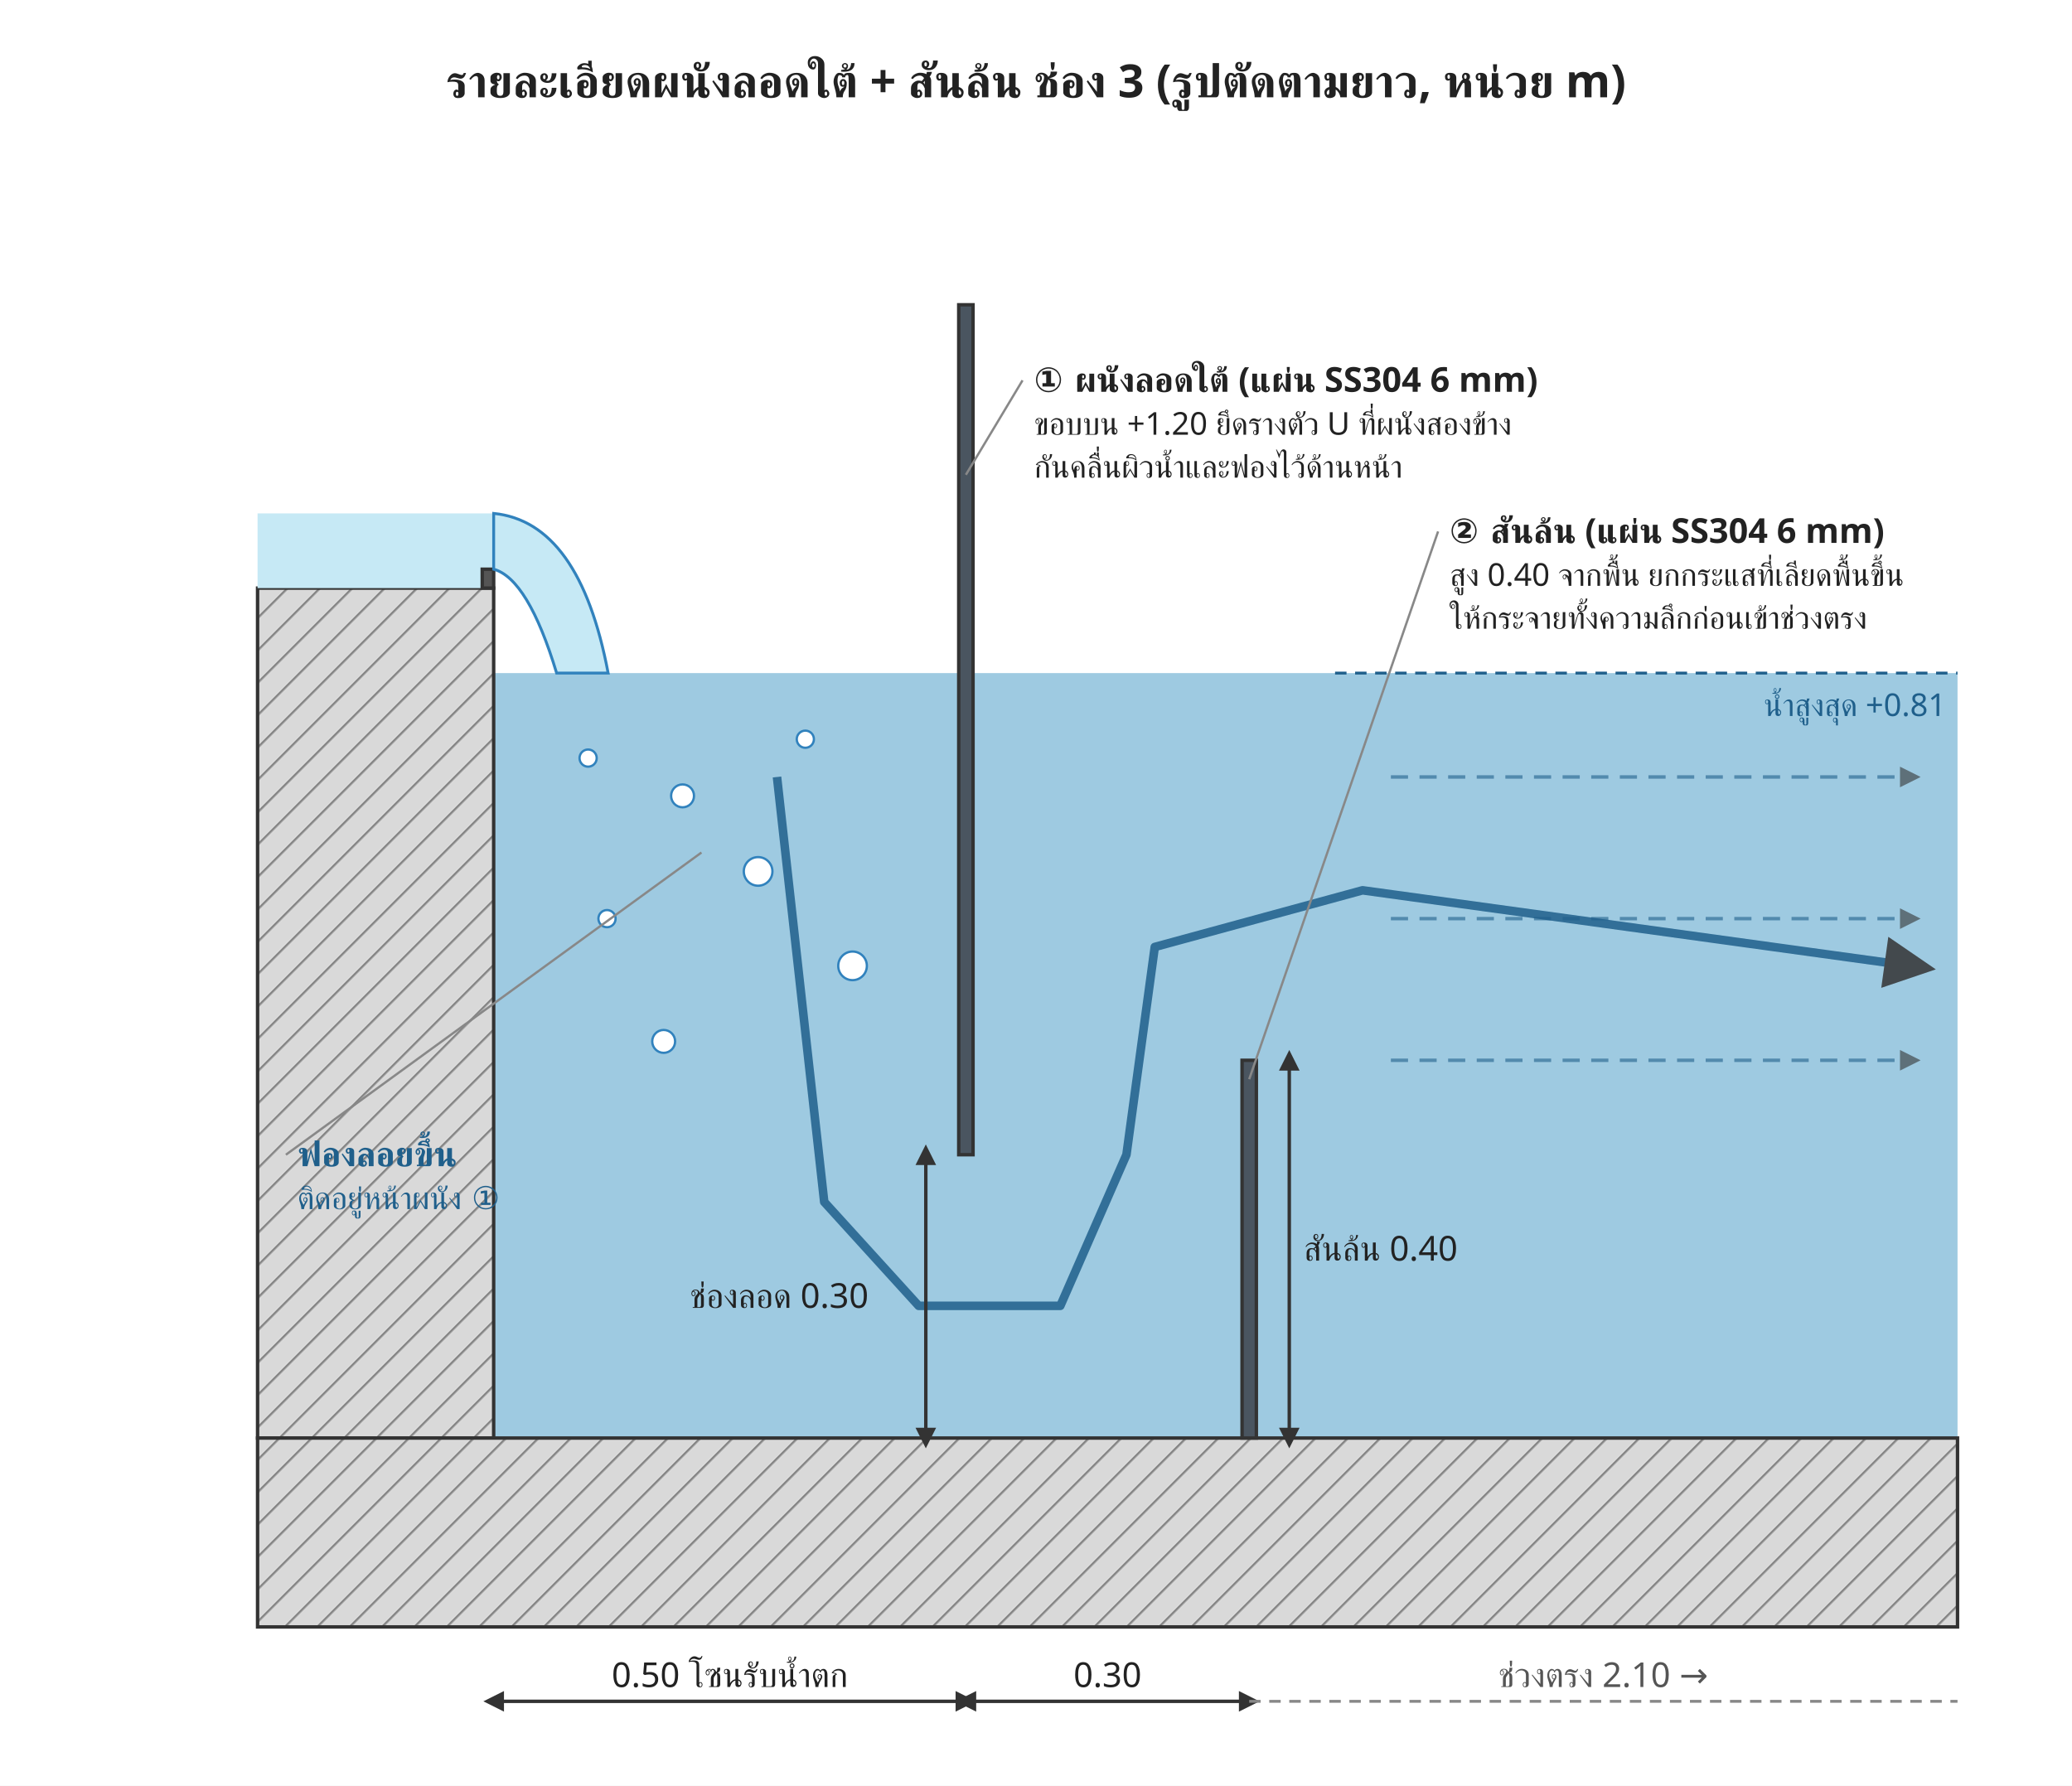
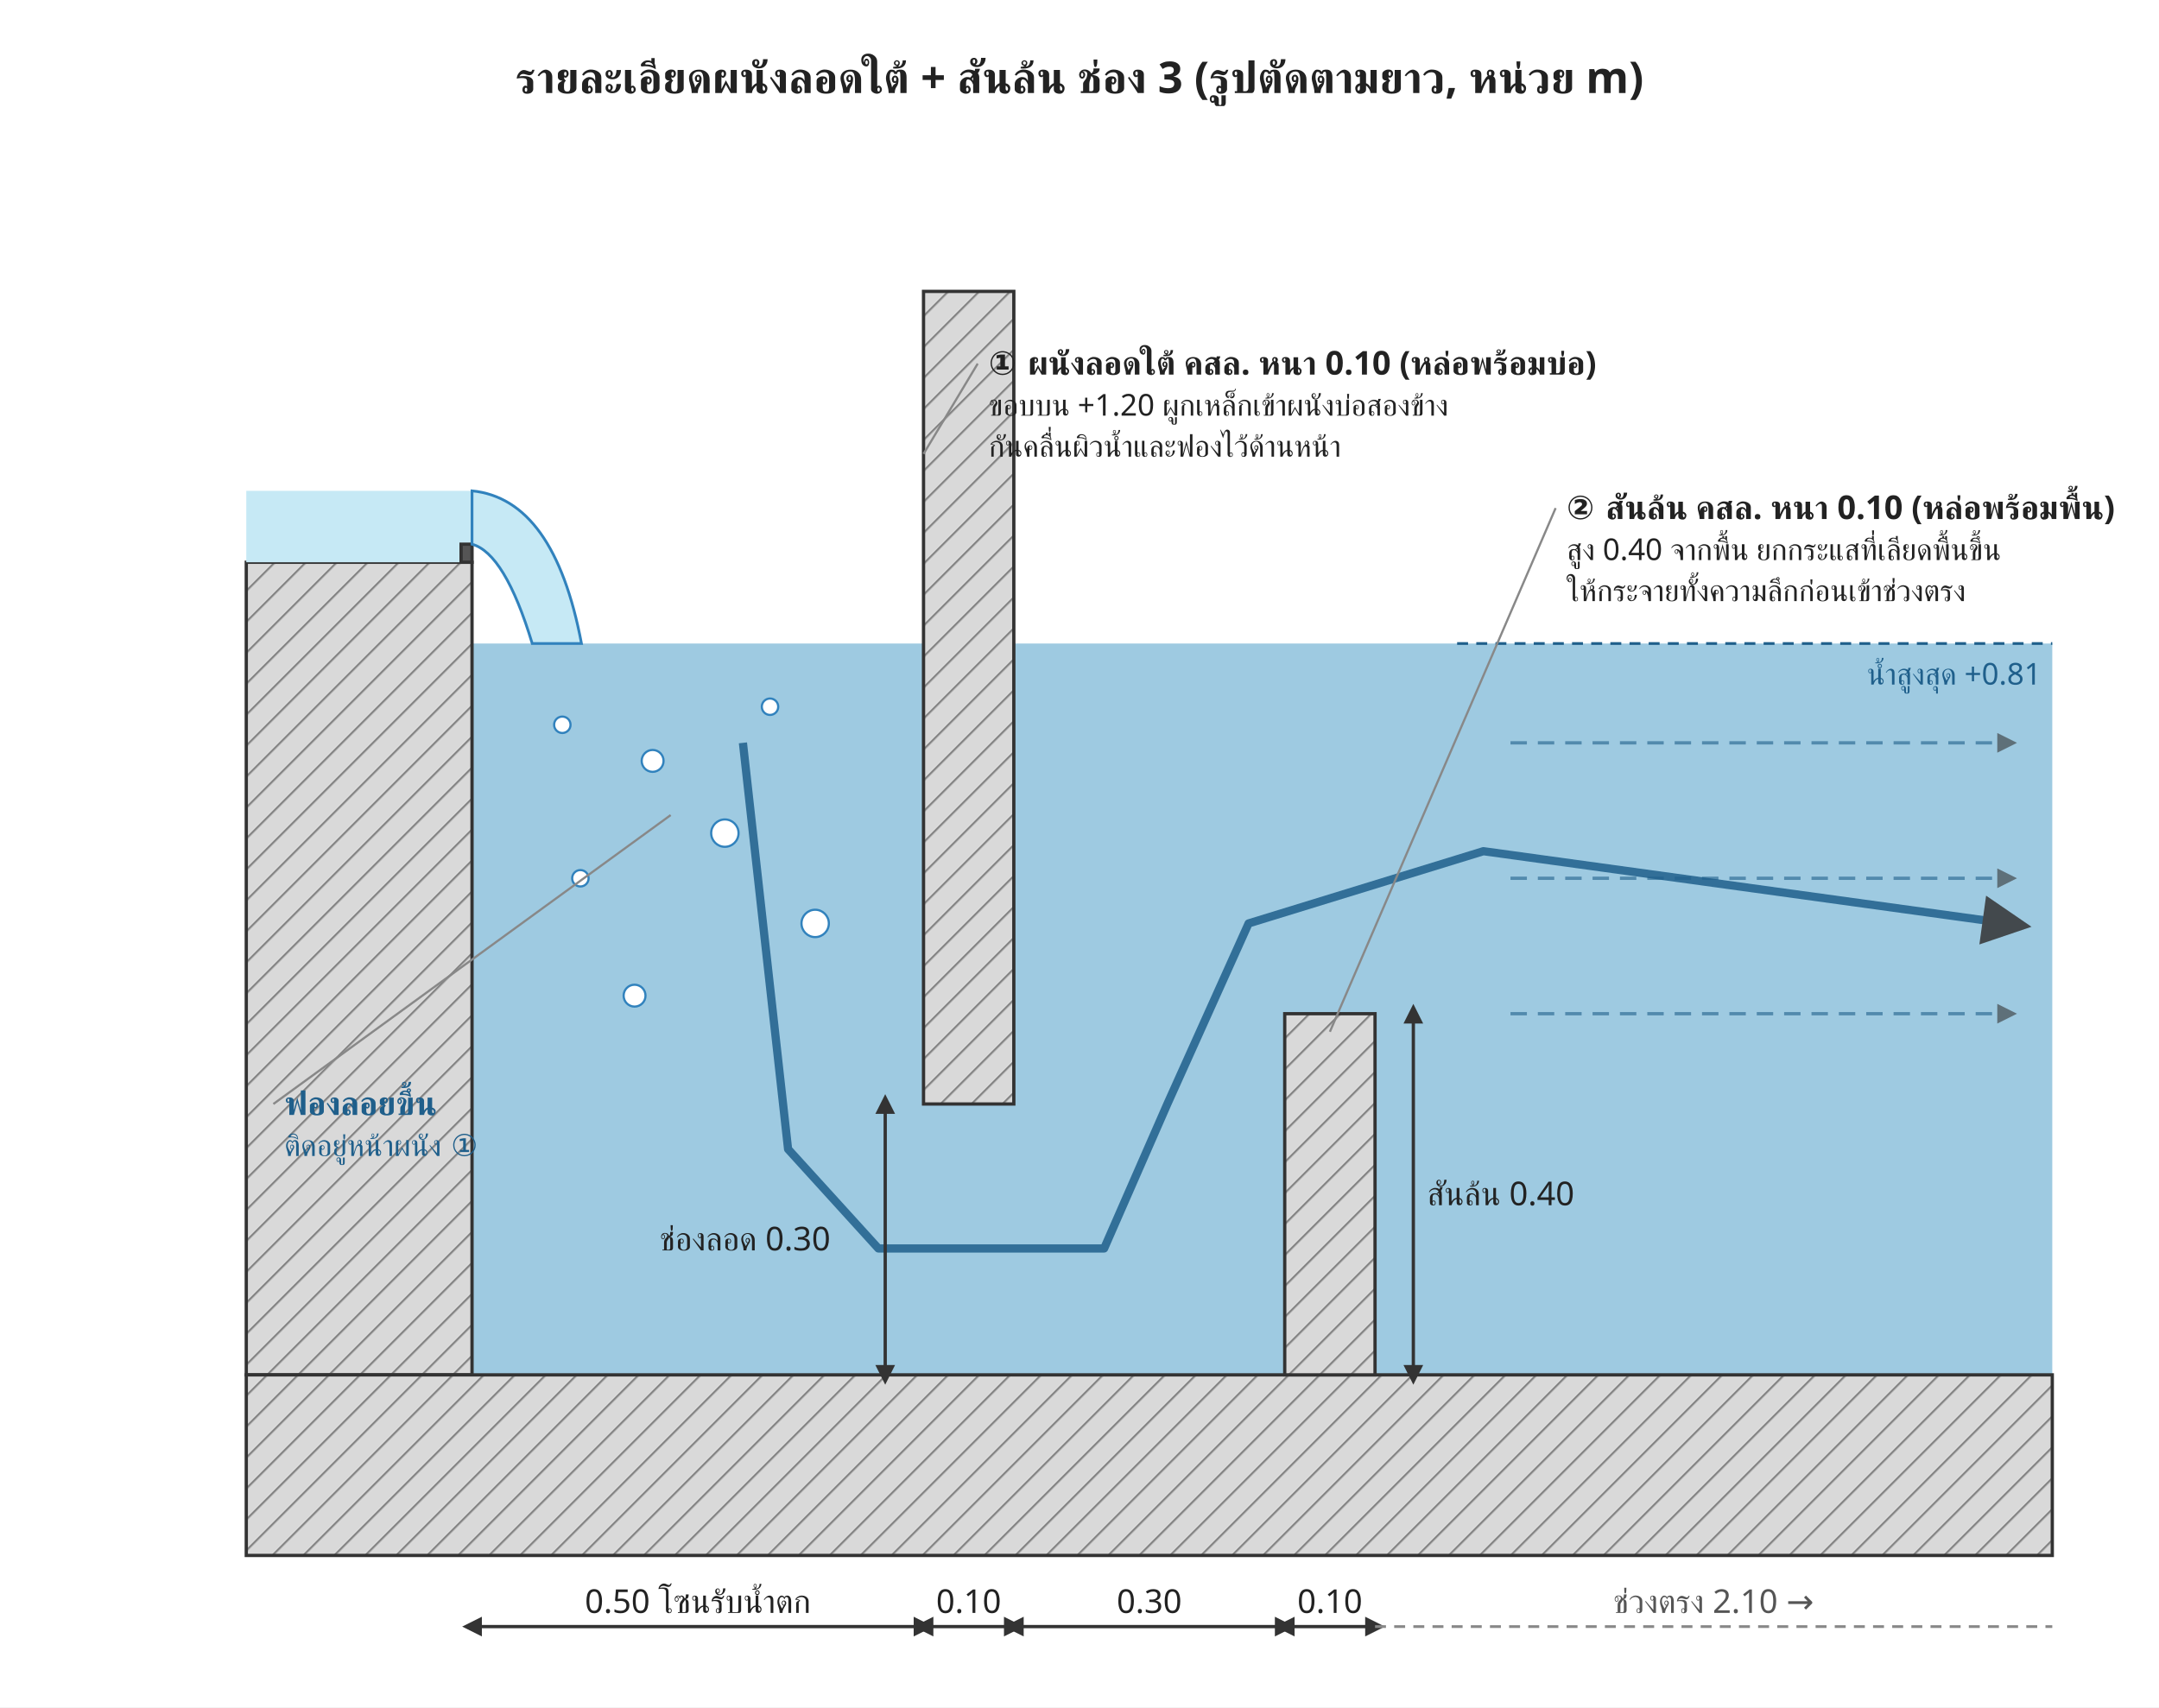
- <svg xmlns="http://www.w3.org/2000/svg" viewBox="0 0 724 624" width="724" height="624" font-family="Sarabun, Tahoma, sans-serif">
+ <svg xmlns="http://www.w3.org/2000/svg" viewBox="0 0 789 624" width="789" height="624" font-family="Sarabun, Tahoma, sans-serif">
  <defs>
    <pattern id="rc" width="8" height="8" patternUnits="userSpaceOnUse" patternTransform="rotate(45)">
      <rect width="8" height="8" fill="#d9d9d9" />
      <line x1="0" y1="0" x2="0" y2="8" stroke="#888" stroke-width="1.5" />
    </pattern>
    <marker id="a" viewBox="0 0 10 10" refX="5" refY="5" markerWidth="6" markerHeight="6" orient="auto-start-reverse">
      <path d="M0,0 L10,5 L0,10 z" fill="#333" />
    </marker>
  </defs>
-   <rect width="724" height="624" fill="white" />
-   <text x="362.0" y="34.0" font-size="16" text-anchor="middle" fill="#222" font-weight="bold">รายละเอียดผนังลอดใต้ + สันล้น ช่อง 3 (รูปตัดตามยาว, หน่วย m)</text>
-   <rect x="172.5" y="235.2" width="511.5" height="267.3" fill="#9ecae1" stroke="none" stroke-width="1.2" />
+   <rect width="789" height="624" fill="white" />
+   <text x="394.5" y="34.0" font-size="16" text-anchor="middle" fill="#222" font-weight="bold">รายละเอียดผนังลอดใต้ + สันล้น ช่อง 3 (รูปตัดตามยาว, หน่วย m)</text>
+   <rect x="172.5" y="235.2" width="577.5" height="267.3" fill="#9ecae1" stroke="none" stroke-width="1.2" />
  <rect x="90.0" y="205.5" width="82.5" height="297.0" fill="url(#rc)" stroke="#333" stroke-width="1.2" />
  <rect x="90.0" y="179.4" width="82.5" height="26.1" fill="#c6e9f5" stroke="none" stroke-width="1.2" />
  <rect x="168.5" y="198.9" width="4.0" height="6.6" fill="#555" stroke="#333" stroke-width="1.2" />
  <path d="M172.5,179.4 Q202.5,182.4 212.5,235.2 L194.5,235.2 Q184.5,202.2 172.5,198.9 z" fill="#c6e9f5" stroke="#3182bd" />
-   <rect x="90.0" y="502.5" width="594.0" height="66.0" fill="url(#rc)" stroke="#333" stroke-width="1.2" />
-   <rect x="335.0" y="106.5" width="5.0" height="297.0" fill="#4a5560" stroke="#333" stroke-width="1.2" />
-   <rect x="434.0" y="370.5" width="5.0" height="132.0" fill="#4a5560" stroke="#333" stroke-width="1.2" />
+   <rect x="90.0" y="502.5" width="660.0" height="66.0" fill="url(#rc)" stroke="#333" stroke-width="1.2" />
+   <rect x="337.5" y="106.5" width="33.0" height="297.0" fill="url(#rc)" stroke="#333" stroke-width="1.2" />
+   <rect x="469.5" y="370.5" width="33.0" height="132.0" fill="url(#rc)" stroke="#333" stroke-width="1.2" />
  <circle cx="212.1" cy="321.0" r="3" fill="white" stroke="#3182bd" stroke-width="0.8" />
  <circle cx="238.5" cy="278.1" r="4" fill="white" stroke="#3182bd" stroke-width="0.8" />
  <circle cx="264.9" cy="304.5" r="5" fill="white" stroke="#3182bd" stroke-width="0.8" />
  <circle cx="281.4" cy="258.3" r="3" fill="white" stroke="#3182bd" stroke-width="0.8" />
  <circle cx="231.9" cy="363.9" r="4" fill="white" stroke="#3182bd" stroke-width="0.8" />
  <circle cx="297.9" cy="337.5" r="5" fill="white" stroke="#3182bd" stroke-width="0.8" />
  <circle cx="205.5" cy="264.9" r="3" fill="white" stroke="#3182bd" stroke-width="0.8" />
-   <path d="M271.5,271.5 L288.0,420.0 L321.0,456.3 L370.5,456.3 L393.6,403.5 L403.5,330.9 L476.1,311.1 L667.5,337.5" fill="none" stroke="#1f5f8b" stroke-width="3" stroke-linejoin="round" marker-end="url(#a)" opacity="0.85" />
-   <line x1="486.0" y1="370.5" x2="667.5" y2="370.5" stroke="#1f5f8b" stroke-width="1.2" stroke-dasharray="6 4" marker-end="url(#a)" opacity="0.6" />
-   <line x1="486.0" y1="321.0" x2="667.5" y2="321.0" stroke="#1f5f8b" stroke-width="1.2" stroke-dasharray="6 4" marker-end="url(#a)" opacity="0.6" />
-   <line x1="486.0" y1="271.5" x2="667.5" y2="271.5" stroke="#1f5f8b" stroke-width="1.2" stroke-dasharray="6 4" marker-end="url(#a)" opacity="0.6" />
+   <path d="M271.5,271.5 L288.0,420.0 L321.0,456.3 L403.5,456.3 L426.6,403.5 L456.3,337.5 L542.1,311.1 L733.5,337.5" fill="none" stroke="#1f5f8b" stroke-width="3" stroke-linejoin="round" marker-end="url(#a)" opacity="0.85" />
+   <line x1="552.0" y1="370.5" x2="733.5" y2="370.5" stroke="#1f5f8b" stroke-width="1.2" stroke-dasharray="6 4" marker-end="url(#a)" opacity="0.6" />
+   <line x1="552.0" y1="321.0" x2="733.5" y2="321.0" stroke="#1f5f8b" stroke-width="1.2" stroke-dasharray="6 4" marker-end="url(#a)" opacity="0.6" />
+   <line x1="552.0" y1="271.5" x2="733.5" y2="271.5" stroke="#1f5f8b" stroke-width="1.2" stroke-dasharray="6 4" marker-end="url(#a)" opacity="0.6" />
  <line x1="172.5" y1="594.5" x2="337.5" y2="594.5" stroke="#333" stroke-width="1.2" marker-start="url(#a)" marker-end="url(#a)" />
  <text x="255.0" y="589.5" font-size="12" text-anchor="middle" fill="#222" font-weight="normal">0.50 โซนรับน้ำตก</text>
-   <line x1="337.5" y1="594.5" x2="436.5" y2="594.5" stroke="#333" stroke-width="1.2" marker-start="url(#a)" marker-end="url(#a)" />
-   <text x="387.0" y="589.5" font-size="12" text-anchor="middle" fill="#222" font-weight="normal">0.30</text>
-   <line x1="436.5" y1="594.5" x2="684.0" y2="594.5" stroke="#888" stroke-width="1" stroke-dasharray="4 3" />
-   <text x="560.2" y="589.5" font-size="12" text-anchor="middle" fill="#555" font-weight="normal">ช่วงตรง 2.10 →</text>
+   <line x1="337.5" y1="594.5" x2="370.5" y2="594.5" stroke="#333" stroke-width="1.2" marker-start="url(#a)" marker-end="url(#a)" />
+   <text x="354.0" y="589.5" font-size="12" text-anchor="middle" fill="#222" font-weight="normal">0.10</text>
+   <line x1="370.5" y1="594.5" x2="469.5" y2="594.5" stroke="#333" stroke-width="1.2" marker-start="url(#a)" marker-end="url(#a)" />
+   <text x="420.0" y="589.5" font-size="12" text-anchor="middle" fill="#222" font-weight="normal">0.30</text>
+   <line x1="469.5" y1="594.5" x2="502.5" y2="594.5" stroke="#333" stroke-width="1.2" marker-start="url(#a)" marker-end="url(#a)" />
+   <text x="486.0" y="589.5" font-size="12" text-anchor="middle" fill="#222" font-weight="normal">0.10</text>
+   <line x1="502.5" y1="594.5" x2="750.0" y2="594.5" stroke="#888" stroke-width="1" stroke-dasharray="4 3" />
+   <text x="626.2" y="589.5" font-size="12" text-anchor="middle" fill="#555" font-weight="normal">ช่วงตรง 2.10 →</text>
  <line x1="323.5" y1="403.5" x2="323.5" y2="502.5" stroke="#333" stroke-width="1.2" marker-start="url(#a)" marker-end="url(#a)" />
  <text x="303.5" y="457.0" font-size="12" text-anchor="end" fill="#222" font-weight="normal">ช่องลอด 0.30</text>
-   <line x1="450.5" y1="370.5" x2="450.5" y2="502.5" stroke="#333" stroke-width="1.2" marker-start="url(#a)" marker-end="url(#a)" />
-   <text x="455.5" y="440.5" font-size="12" text-anchor="start" fill="#222" font-weight="normal">สันล้น 0.40</text>
-   <line x1="466.5" y1="235.2" x2="684.0" y2="235.2" stroke="#1f5f8b" stroke-width="1" stroke-dasharray="4 3" />
-   <text x="680.0" y="250.2" font-size="11" text-anchor="end" fill="#1f5f8b" font-weight="normal">น้ำสูงสุด +0.81</text>
+   <line x1="516.5" y1="370.5" x2="516.5" y2="502.5" stroke="#333" stroke-width="1.2" marker-start="url(#a)" marker-end="url(#a)" />
+   <text x="521.5" y="440.5" font-size="12" text-anchor="start" fill="#222" font-weight="normal">สันล้น 0.40</text>
+   <line x1="532.5" y1="235.2" x2="750.0" y2="235.2" stroke="#1f5f8b" stroke-width="1" stroke-dasharray="4 3" />
+   <text x="746.0" y="250.2" font-size="11" text-anchor="end" fill="#1f5f8b" font-weight="normal">น้ำสูงสุด +0.81</text>
  <line x1="337.5" y1="165.9" x2="357.3" y2="132.9" stroke="#888" stroke-width="0.8" />
-   <text x="361.3" y="136.9" font-size="12" text-anchor="start" fill="#222" font-weight="bold">① ผนังลอดใต้ (แผ่น SS304 6 mm)</text>
-   <text x="361.3" y="151.9" font-size="11" text-anchor="start" fill="#222" font-weight="normal">ขอบบน +1.20 ยึดรางตัว U ที่ผนังสองข้าง</text>
+   <text x="361.3" y="136.9" font-size="12" text-anchor="start" fill="#222" font-weight="bold">① ผนังลอดใต้ คสล. หนา 0.10 (หล่อพร้อมบ่อ)</text>
+   <text x="361.3" y="151.9" font-size="11" text-anchor="start" fill="#222" font-weight="normal">ขอบบน +1.20 ผูกเหล็กเข้าผนังบ่อสองข้าง</text>
  <text x="361.3" y="166.9" font-size="11" text-anchor="start" fill="#222" font-weight="normal">กันคลื่นผิวน้ำและฟองไว้ด้านหน้า</text>
-   <line x1="436.5" y1="377.1" x2="502.5" y2="185.7" stroke="#888" stroke-width="0.8" />
-   <text x="506.5" y="189.7" font-size="12" text-anchor="start" fill="#222" font-weight="bold">② สันล้น (แผ่น SS304 6 mm)</text>
-   <text x="506.5" y="204.7" font-size="11" text-anchor="start" fill="#222" font-weight="normal">สูง 0.40 จากพื้น ยกกระแสที่เลียดพื้นขึ้น</text>
-   <text x="506.5" y="219.7" font-size="11" text-anchor="start" fill="#222" font-weight="normal">ให้กระจายทั้งความลึกก่อนเข้าช่วงตรง</text>
+   <line x1="486.0" y1="377.1" x2="568.5" y2="185.7" stroke="#888" stroke-width="0.8" />
+   <text x="572.5" y="189.7" font-size="12" text-anchor="start" fill="#222" font-weight="bold">② สันล้น คสล. หนา 0.10 (หล่อพร้อมพื้น)</text>
+   <text x="572.5" y="204.7" font-size="11" text-anchor="start" fill="#222" font-weight="normal">สูง 0.40 จากพื้น ยกกระแสที่เลียดพื้นขึ้น</text>
+   <text x="572.5" y="219.7" font-size="11" text-anchor="start" fill="#222" font-weight="normal">ให้กระจายทั้งความลึกก่อนเข้าช่วงตรง</text>
  <line x1="245.1" y1="297.9" x2="99.9" y2="403.5" stroke="#888" stroke-width="0.8" />
  <text x="103.9" y="407.5" font-size="12" text-anchor="start" fill="#1f5f8b" font-weight="bold">ฟองลอยขึ้น</text>
  <text x="103.9" y="422.5" font-size="11" text-anchor="start" fill="#1f5f8b" font-weight="normal">ติดอยู่หน้าผนัง ①</text>
</svg>
